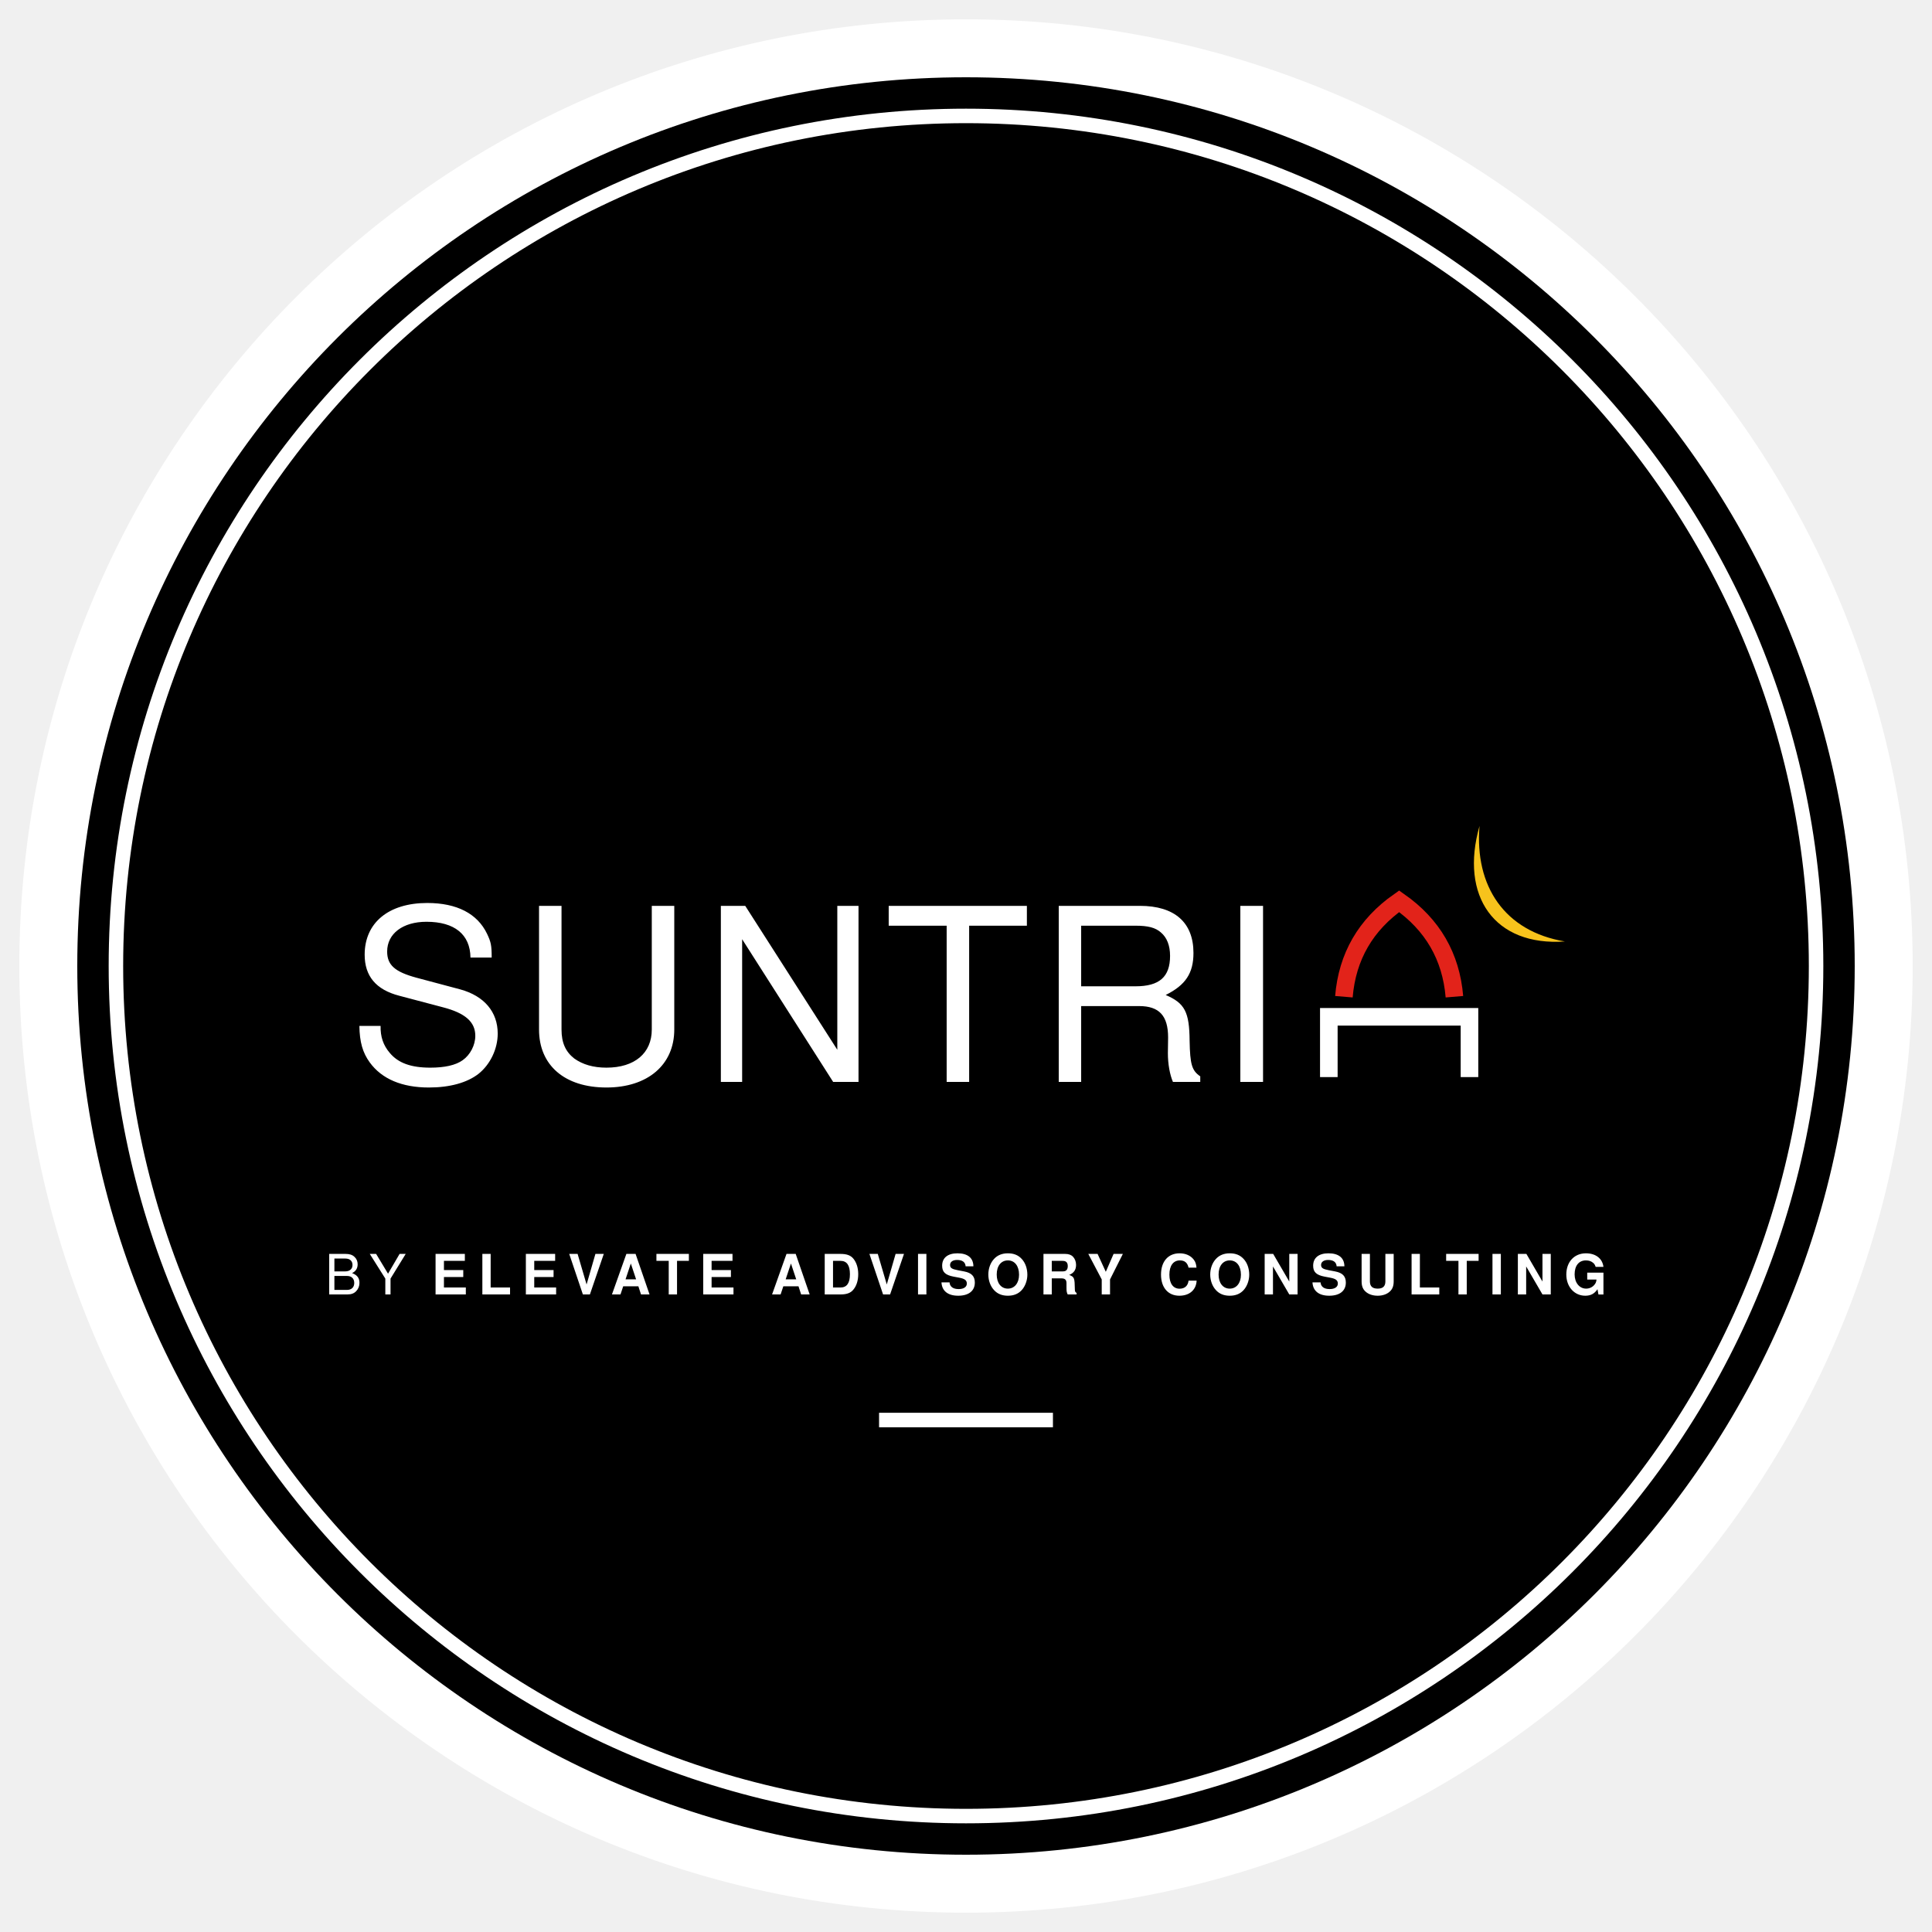
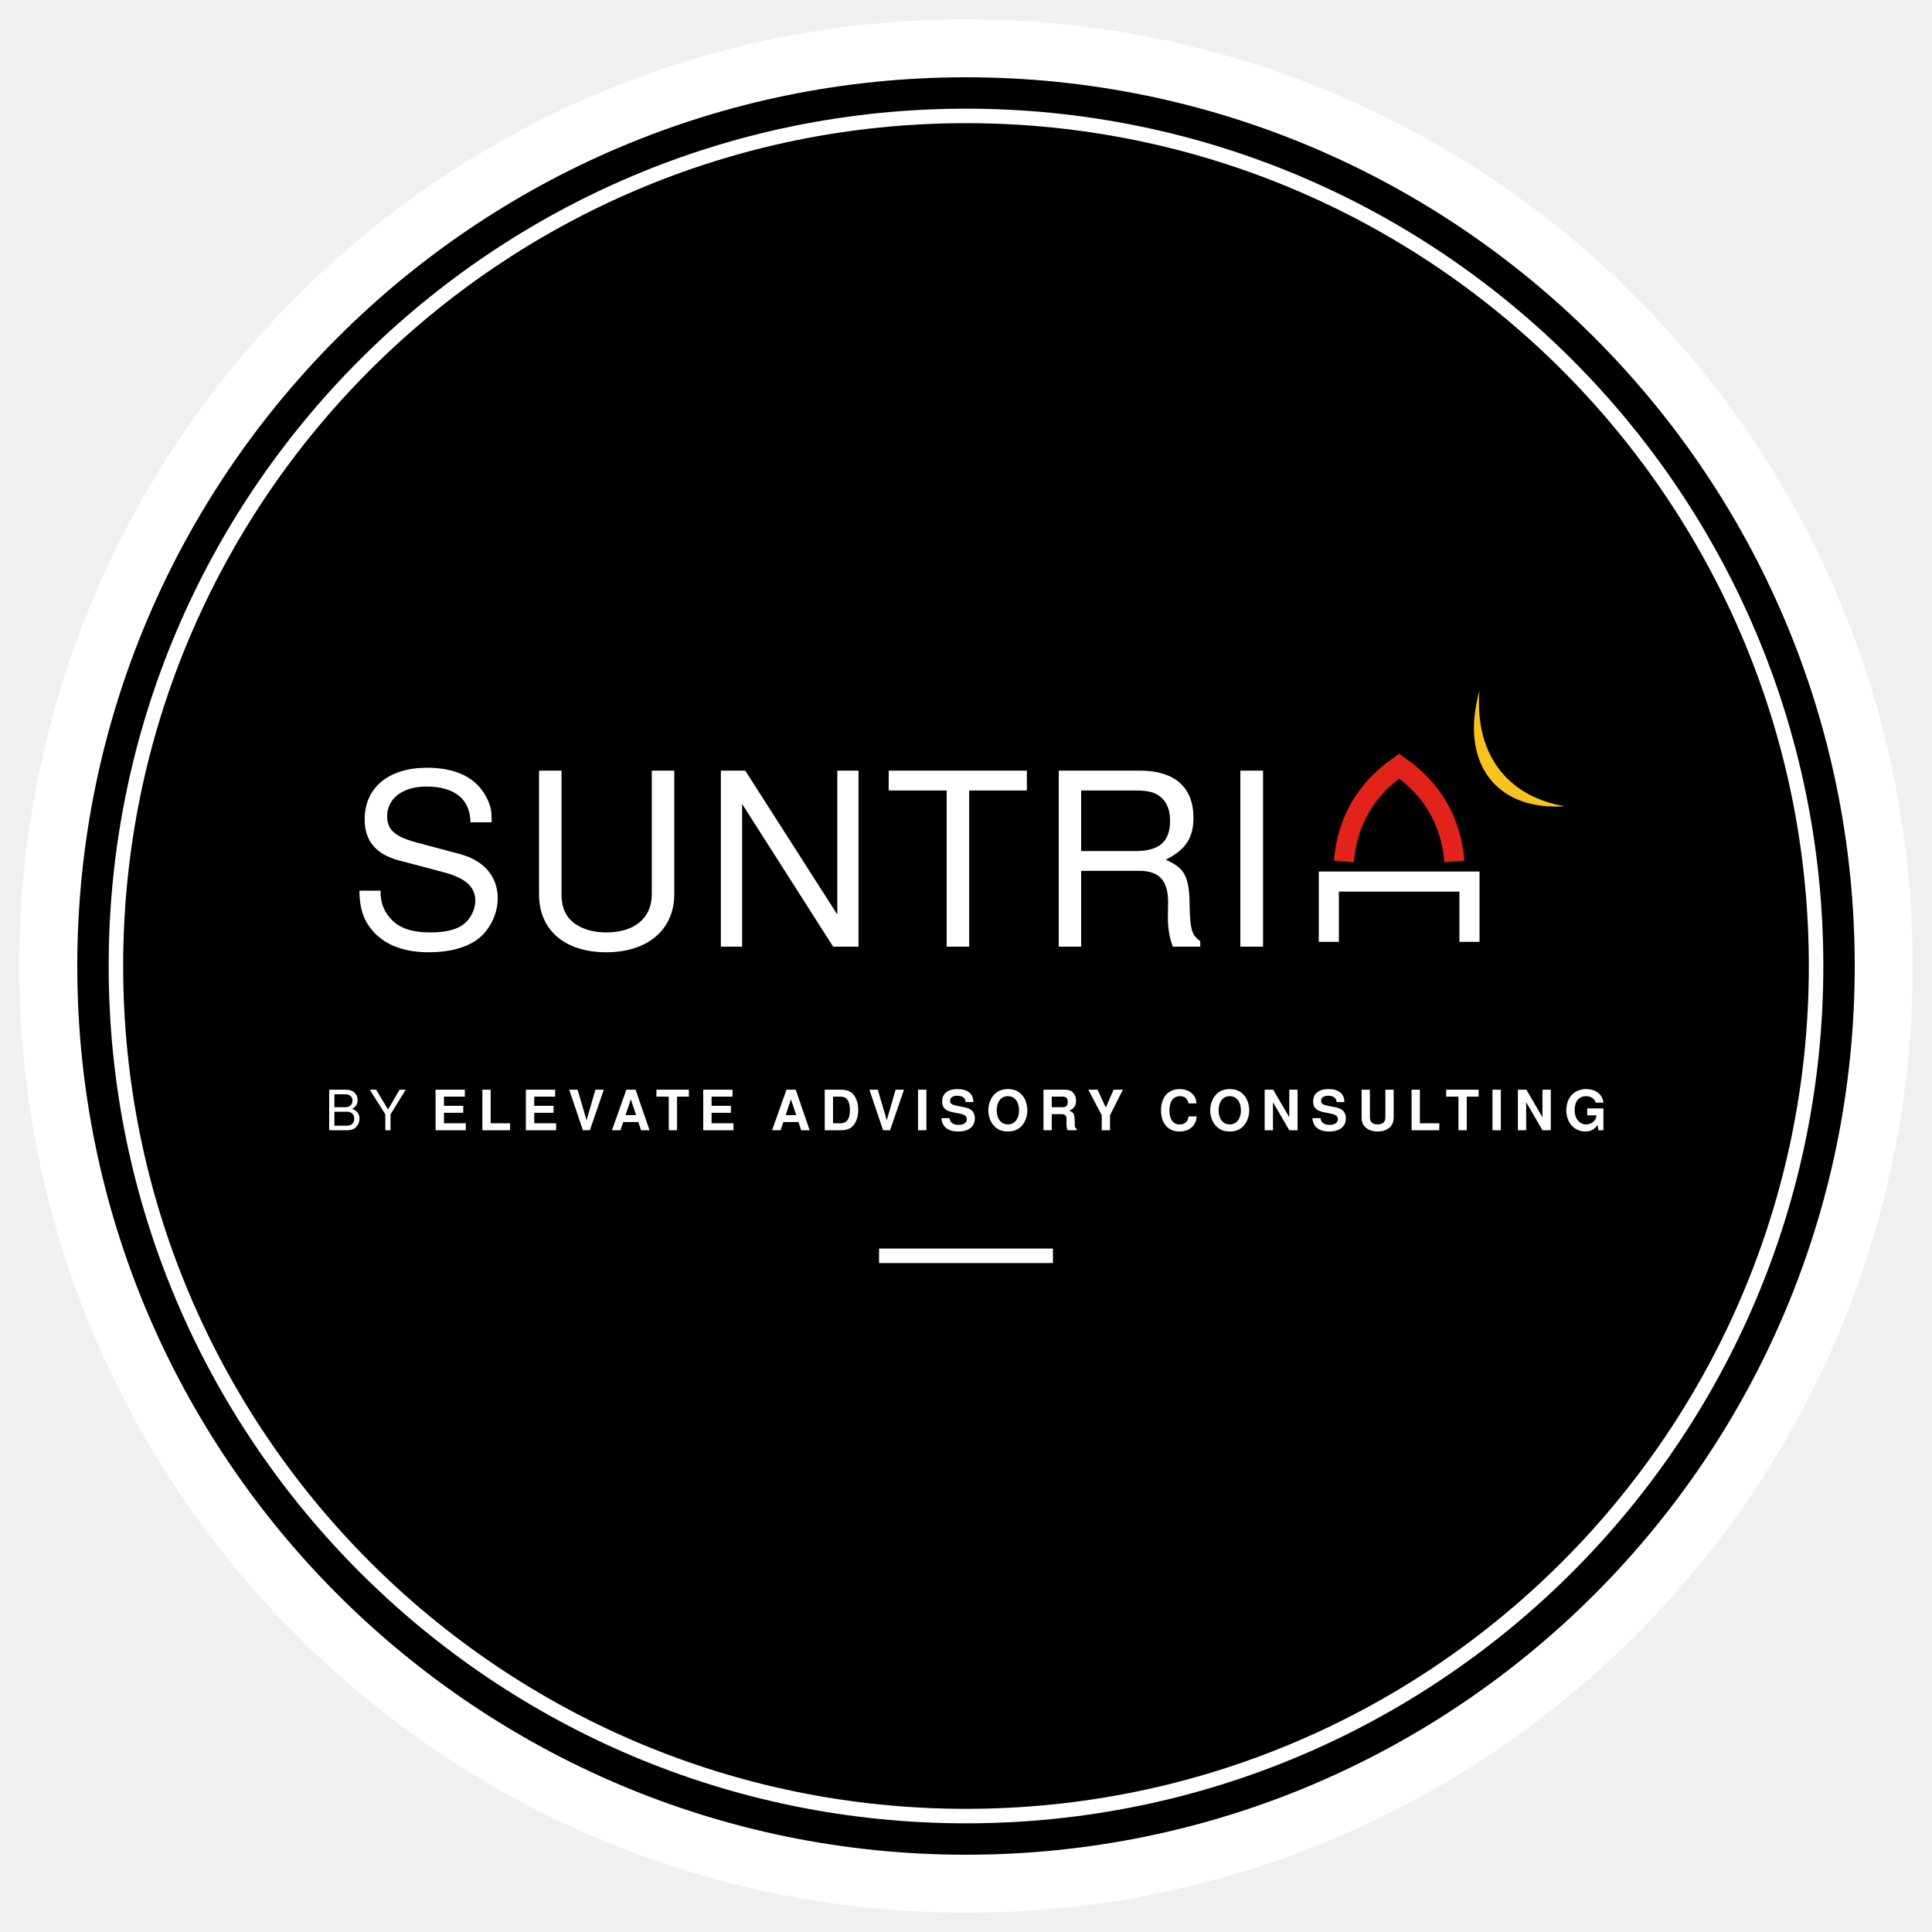
<svg xmlns="http://www.w3.org/2000/svg" viewBox="0 0 400 400" role="img" aria-label="NSPYR by Elevate Advisory Consulting">
  <circle cx="200" cy="200" r="196" fill="#fff" />
  <circle cx="200" cy="200" r="184" fill="#000" />
  <circle cx="200" cy="200" r="176" fill="none" stroke="#fff" stroke-width="3" />
-   <g transform="translate(272 171) scale(0.52)" stroke-linejoin="miter" stroke-linecap="butt">
+   <g transform="translate(272 143) scale(0.52)" stroke-linejoin="miter" stroke-linecap="butt">
    <path d="M66 0 C58 28 72 48 100 46 C76 42 64 24 66 0 Z" fill="#f7c31c" />
-     <path d="M12 68 Q14 44 34 30 Q54 44 56 68" fill="none" stroke="#e2231a" stroke-width="7" />
-     <path d="M6 100 V76 H62 V100" fill="none" stroke="#fff" stroke-width="7" />
+     <path d="M12 68 Q14 44 34 30 Q54 44 56 68" fill="none" stroke="#e2231a" stroke-width="8" />
+     <path d="M6 100 V76 H62 V100" fill="none" stroke="#fff" stroke-width="8" />
  </g>
-   <text x="72" y="224" fill="#fff" font-family="Helvetica Neue, Helvetica, Arial, sans-serif" font-weight="300" font-size="50" letter-spacing="2">SUNTRI</text>
-   <text x="200" y="268" text-anchor="middle" fill="#fff" font-family="Helvetica, Arial, sans-serif" font-size="11.5" letter-spacing="2">BY <tspan font-weight="700">ELEVATE ADVISORY CONSULTING</tspan>
+   <text x="72" y="196" fill="#fff" font-family="Helvetica Neue, Helvetica, Arial, sans-serif" font-weight="300" font-size="50" letter-spacing="2">SUNTRI</text>
+   <text x="200" y="234" text-anchor="middle" fill="#fff" font-family="Helvetica, Arial, sans-serif" font-size="11.5" letter-spacing="2">BY <tspan font-weight="700">ELEVATE ADVISORY CONSULTING</tspan>
  </text>
-   <line x1="182" y1="294" x2="218" y2="294" stroke="#fff" stroke-width="3" />
+   <line x1="182" y1="260" x2="218" y2="260" stroke="#fff" stroke-width="3" />
</svg>
